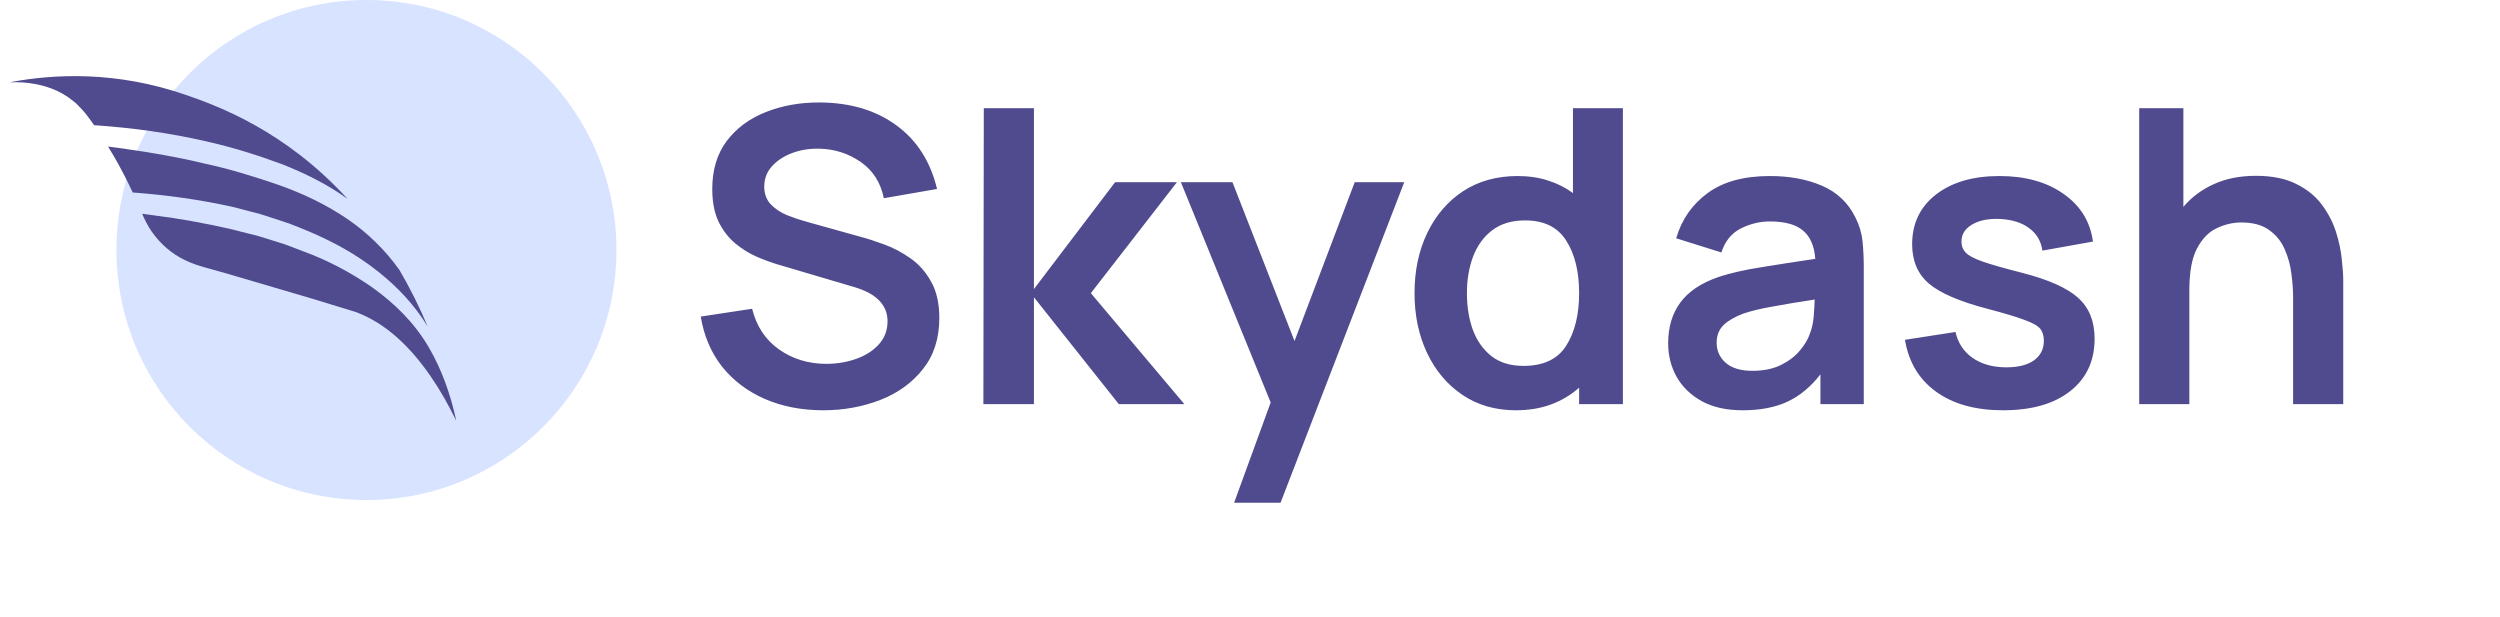
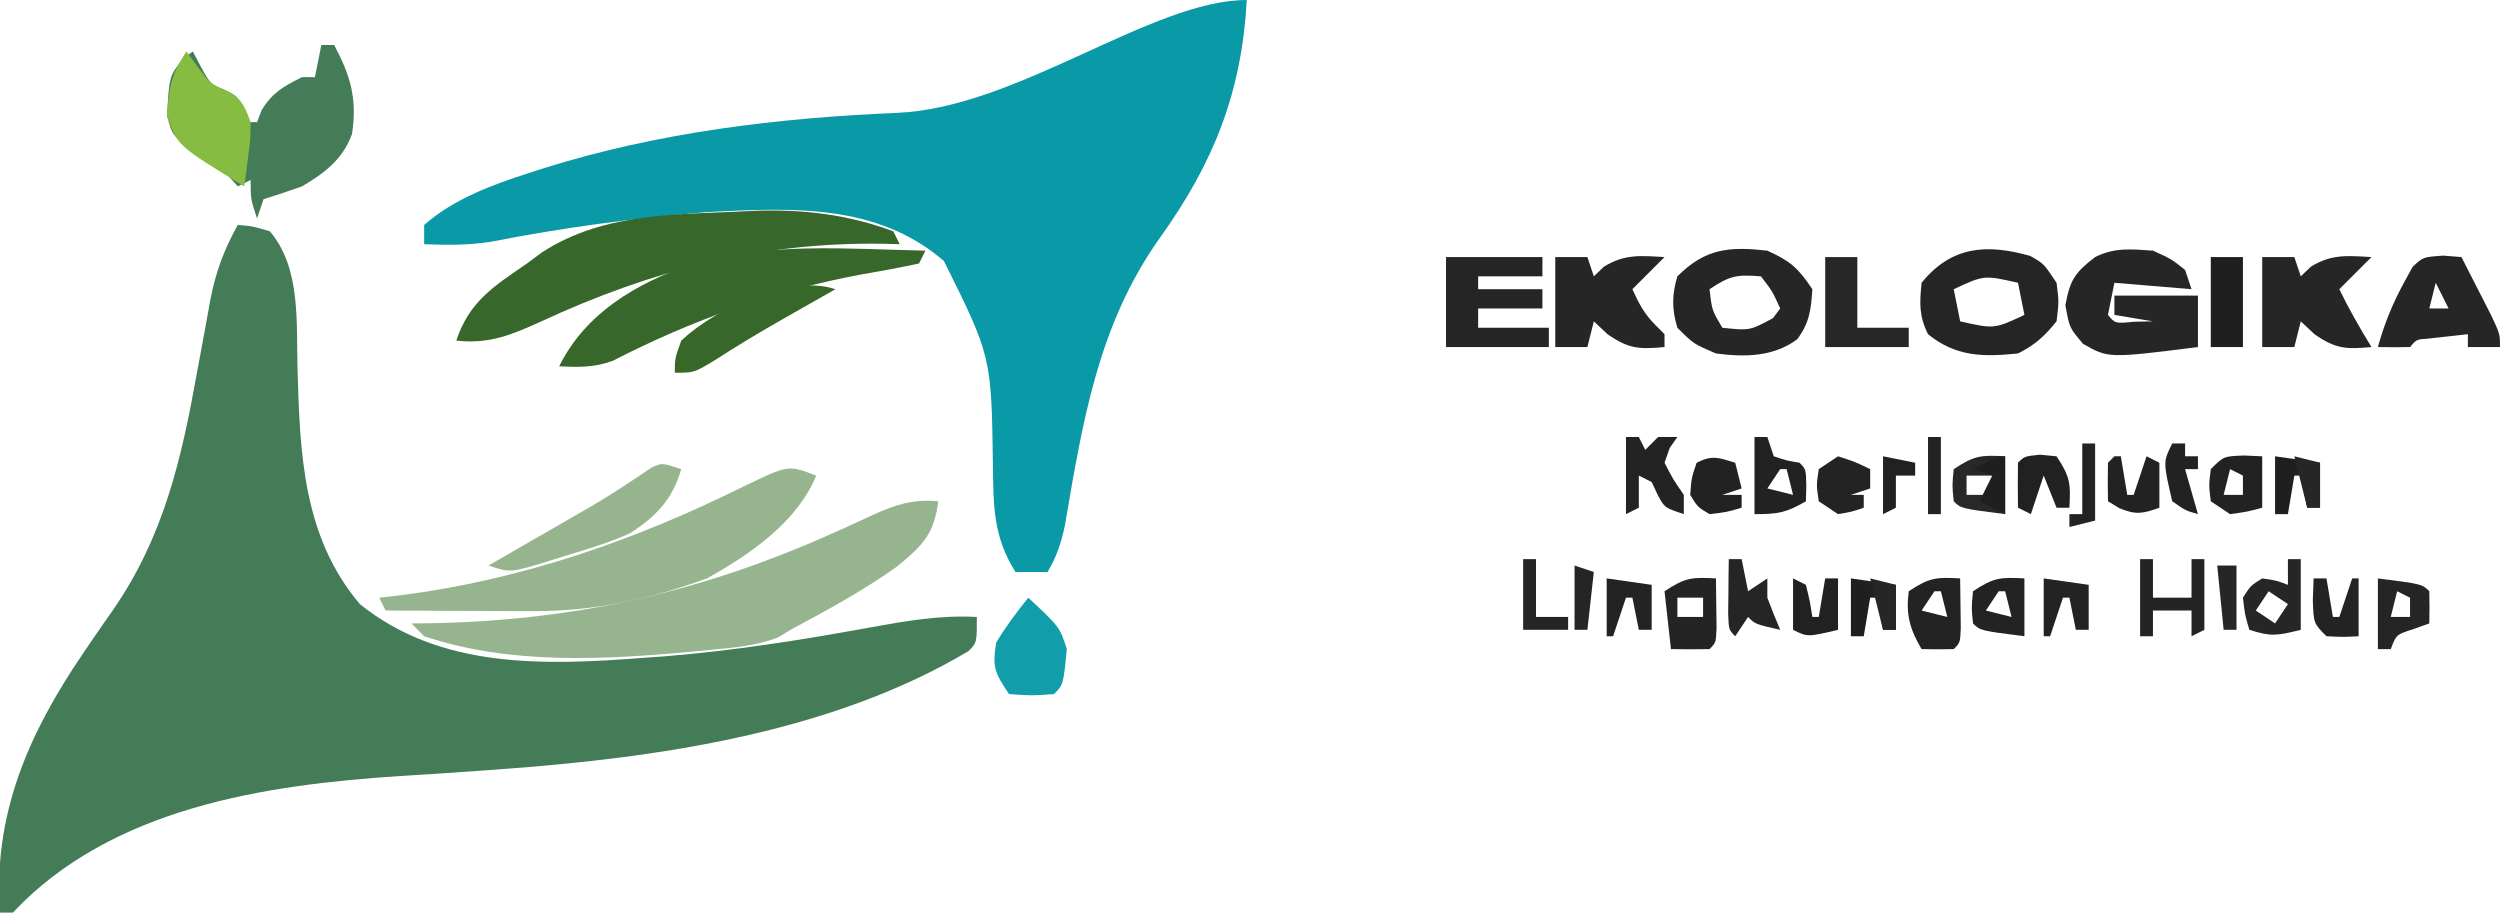
- <svg xmlns="http://www.w3.org/2000/svg" width="365" height="90" viewBox="0 0 365 90" fill="none">
-   <path d="M120.19 59.9C123.15 59.9 125.92 59.4 128.5 58.4C131.08 57.4 133.16 55.9 134.74 53.9C136.34 51.9 137.14 49.41 137.14 46.43C137.14 44.29 136.74 42.52 135.94 41.12C135.16 39.7 134.15 38.56 132.91 37.7C131.69 36.84 130.42 36.17 129.1 35.69C127.8 35.21 126.62 34.83 125.56 34.55L117.82 32.39C116.86 32.13 115.9 31.81 114.94 31.43C113.98 31.03 113.18 30.5 112.54 29.84C111.9 29.16 111.58 28.29 111.58 27.23C111.58 26.11 111.95 25.13 112.69 24.29C113.45 23.45 114.44 22.8 115.66 22.34C116.9 21.88 118.24 21.67 119.68 21.71C121.9 21.77 123.9 22.42 125.68 23.66C127.46 24.9 128.58 26.66 129.04 28.94L136.81 27.59C135.85 23.59 133.88 20.5 130.9 18.32C127.92 16.12 124.21 15 119.77 14.96C116.85 14.94 114.19 15.41 111.79 16.37C109.41 17.31 107.51 18.72 106.09 20.6C104.69 22.48 103.99 24.81 103.99 27.59C103.99 29.49 104.3 31.09 104.92 32.39C105.56 33.67 106.37 34.72 107.35 35.54C108.35 36.36 109.4 37.01 110.5 37.49C111.62 37.97 112.66 38.35 113.62 38.63L124.78 41.93C127.98 42.89 129.58 44.55 129.58 46.91C129.58 48.23 129.15 49.36 128.29 50.3C127.45 51.22 126.35 51.92 124.99 52.4C123.63 52.88 122.18 53.12 120.64 53.12C118.04 53.12 115.74 52.42 113.74 51.02C111.76 49.62 110.45 47.64 109.81 45.08L102.31 46.22C102.77 49.04 103.81 51.48 105.43 53.54C107.07 55.58 109.15 57.15 111.67 58.25C114.21 59.35 117.05 59.9 120.19 59.9ZM143.574 59H150.954V43.4L163.344 59H172.914L159.264 42.8L171.834 26.6H162.804L150.954 42.2V15.8H143.634L143.574 59ZM180.179 73.4H186.959L205.019 26.6H197.789L188.999 49.79L179.939 26.6H172.409L185.519 58.76L180.179 73.4ZM221.311 59.9C223.231 59.9 224.961 59.61 226.501 59.03C228.041 58.45 229.391 57.64 230.551 56.6V59H236.941V15.8H229.651V28.19C228.571 27.39 227.361 26.78 226.021 26.36C224.681 25.92 223.201 25.7 221.581 25.7C218.521 25.7 215.861 26.44 213.601 27.92C211.361 29.4 209.621 31.43 208.381 34.01C207.141 36.59 206.521 39.52 206.521 42.8C206.521 46.04 207.131 48.95 208.351 51.53C209.571 54.11 211.291 56.15 213.511 57.65C215.731 59.15 218.331 59.9 221.311 59.9ZM222.421 53.42C220.541 53.42 218.991 52.95 217.771 52.01C216.551 51.05 215.641 49.77 215.041 48.17C214.461 46.57 214.171 44.78 214.171 42.8C214.171 40.84 214.471 39.06 215.071 37.46C215.691 35.84 216.621 34.56 217.861 33.62C219.121 32.66 220.721 32.18 222.661 32.18C225.421 32.18 227.421 33.16 228.661 35.12C229.921 37.08 230.551 39.64 230.551 42.8C230.551 45.94 229.921 48.5 228.661 50.48C227.421 52.44 225.341 53.42 222.421 53.42ZM254.412 59.9C256.992 59.9 259.182 59.48 260.982 58.64C262.802 57.78 264.402 56.45 265.782 54.65V59H272.112V39.11C272.112 37.71 272.052 36.42 271.932 35.24C271.812 34.04 271.462 32.87 270.882 31.73C269.822 29.59 268.192 28.05 265.992 27.11C263.812 26.17 261.282 25.7 258.402 25.7C254.602 25.7 251.572 26.53 249.312 28.19C247.052 29.85 245.522 32.05 244.722 34.79L251.322 36.86C251.862 35.2 252.812 34.03 254.172 33.35C255.532 32.67 256.942 32.33 258.402 32.33C260.602 32.33 262.222 32.78 263.262 33.68C264.302 34.56 264.892 35.93 265.032 37.79C262.192 38.21 259.552 38.62 257.112 39.02C254.692 39.4 252.632 39.87 250.932 40.43C248.372 41.31 246.502 42.56 245.322 44.18C244.142 45.78 243.552 47.76 243.552 50.12C243.552 51.9 243.962 53.53 244.782 55.01C245.622 56.49 246.852 57.68 248.472 58.58C250.092 59.46 252.072 59.9 254.412 59.9ZM255.852 54.14C254.152 54.14 252.852 53.75 251.952 52.97C251.072 52.19 250.632 51.21 250.632 50.03C250.632 48.97 250.972 48.11 251.652 47.45C252.352 46.79 253.322 46.23 254.562 45.77C255.702 45.39 257.072 45.06 258.672 44.78C260.272 44.48 262.362 44.13 264.942 43.73C264.922 44.49 264.872 45.34 264.792 46.28C264.712 47.2 264.522 48.03 264.222 48.77C263.982 49.51 263.512 50.3 262.812 51.14C262.132 51.98 261.212 52.69 260.052 53.27C258.892 53.85 257.492 54.14 255.852 54.14ZM292.433 59.9C296.613 59.9 299.883 58.97 302.243 57.11C304.623 55.25 305.813 52.69 305.813 49.43C305.813 46.91 305.013 44.93 303.413 43.49C301.833 42.05 299.103 40.83 295.223 39.83C292.703 39.19 290.803 38.65 289.523 38.21C288.263 37.77 287.423 37.33 287.003 36.89C286.583 36.45 286.373 35.92 286.373 35.3C286.373 34.22 286.893 33.38 287.933 32.78C288.973 32.16 290.343 31.89 292.043 31.97C293.803 32.07 295.213 32.52 296.273 33.32C297.353 34.12 297.993 35.21 298.193 36.59L305.573 35.27C305.173 32.35 303.743 30.03 301.283 28.31C298.823 26.57 295.703 25.7 291.923 25.7C288.063 25.7 284.973 26.6 282.653 28.4C280.333 30.2 279.173 32.62 279.173 35.66C279.173 38.08 279.983 39.99 281.603 41.39C283.243 42.79 286.093 44.02 290.153 45.08C292.593 45.72 294.393 46.26 295.553 46.7C296.733 47.12 297.503 47.55 297.863 47.99C298.223 48.43 298.403 49.02 298.403 49.76C298.403 50.96 297.923 51.91 296.963 52.61C296.003 53.29 294.663 53.63 292.943 53.63C290.963 53.63 289.313 53.17 287.993 52.25C286.693 51.33 285.863 50.07 285.503 48.47L278.123 49.61C278.663 52.87 280.183 55.4 282.683 57.2C285.183 59 288.433 59.9 292.433 59.9ZM312.324 59H319.644V42.35C319.644 39.73 320.014 37.71 320.754 36.29C321.514 34.85 322.474 33.86 323.634 33.32C324.814 32.76 326.014 32.48 327.234 32.48C328.954 32.48 330.324 32.86 331.344 33.62C332.364 34.36 333.114 35.31 333.594 36.47C334.094 37.61 334.414 38.8 334.554 40.04C334.714 41.28 334.794 42.4 334.794 43.4V59H342.114V40.91C342.114 40.15 342.044 39.14 341.904 37.88C341.784 36.62 341.504 35.29 341.064 33.89C340.624 32.49 339.944 31.17 339.024 29.93C338.104 28.67 336.854 27.65 335.274 26.87C333.714 26.07 331.744 25.67 329.364 25.67C327.024 25.67 324.964 26.08 323.184 26.9C321.424 27.7 319.954 28.8 318.774 30.2V15.8H312.324V59Z" fill="#504B8E" />
-   <circle cx="53.5" cy="36.5" r="36.5" fill="#D8E3FF" />
-   <path d="M3.437 12.043C5.632 12.232 7.878 12.779 9.927 14.173C10.411 14.576 10.953 14.886 11.396 15.378C11.841 15.859 12.33 16.332 12.706 16.862C13.061 17.329 13.405 17.793 13.739 18.277C19.212 18.651 24.674 19.388 30.083 20.632C33.851 21.479 37.574 22.635 41.259 24.001C44.498 25.298 47.719 26.857 50.724 29.02C41.603 19.039 31.788 15.466 27.132 13.856C16.999 10.349 7.944 10.771 1.394 12.014C2.068 11.989 2.754 12.005 3.437 12.043Z" fill="#504B8E" />
-   <path d="M29.634 23.831C25.952 22.93 22.223 22.306 18.488 21.769C17.584 21.635 16.679 21.5 15.779 21.401C16.863 23.154 17.881 25.009 18.811 26.919C19 27.305 19.186 27.704 19.374 28.101C24.255 28.462 29.132 29.135 33.975 30.208L36.744 30.925L38.126 31.295L39.495 31.739L42.232 32.637C43.142 32.985 44.041 33.35 44.945 33.728C48.532 35.235 52.068 37.127 55.31 39.737C57.967 41.85 60.479 44.453 62.436 47.665C61.301 44.963 59.941 42.187 58.316 39.415C56.192 36.434 53.663 34.027 50.928 32.116C47.68 29.882 44.179 28.224 40.584 26.97C36.989 25.729 33.335 24.613 29.634 23.831Z" fill="#504B8E" />
-   <path d="M54.327 41.942C51.136 39.724 47.738 37.96 44.217 36.672L41.59 35.671L38.917 34.835L37.576 34.422L36.222 34.084L33.522 33.406C29.894 32.589 26.243 31.91 22.57 31.456C21.965 31.363 21.359 31.278 20.75 31.207C21.178 32.184 21.604 33.027 22.136 33.79C23.44 35.651 25.102 37.066 26.972 37.963C27.904 38.426 28.871 38.745 29.892 39.035L33.048 39.92L45.655 43.629L51.934 45.553C54.124 46.363 56.181 47.66 58.023 49.314C61.585 52.516 64.358 56.817 66.612 61.425C65.782 57.542 64.462 53.888 62.634 50.767C60.463 47.017 57.486 44.205 54.327 41.942Z" fill="#504B8E" />
+ <svg xmlns="http://www.w3.org/2000/svg" version="1.1" width="389" height="142">
+   <path d="M0 0 C2.312 0.188 2.312 0.188 5 1 C9.841 6.705 9.095 15.161 9.29 22.273 C9.665 35.398 10.086 48.497 19 59 C31.5 69.092 47.673 68.535 62.938 67.375 C64.122 67.289 65.306 67.204 66.526 67.116 C77.178 66.25 87.634 64.593 98.138 62.677 C103.838 61.642 109.201 60.675 115 61 C115 65 115 65 113.707 66.309 C92.302 79.064 65.242 82.93 40.75 84.703 C39.911 84.764 39.071 84.826 38.206 84.889 C33.979 85.194 29.752 85.481 25.521 85.735 C4.163 87.11 -19.628 90.668 -35 107 C-35.66 107 -36.32 107 -37 107 C-38.122 91.729 -32.535 79.117 -24.121 66.738 C-23.599 65.968 -23.077 65.198 -22.539 64.405 C-21.506 62.894 -20.461 61.39 -19.402 59.896 C-11.53 48.491 -8.783 36.512 -6.375 23.125 C-5.946 20.77 -5.514 18.415 -5.07 16.062 C-4.798 14.613 -4.533 13.161 -4.279 11.708 C-3.469 7.379 -2.139 3.845 0 0 Z " fill="#447C57" transform="translate(37,35)" />
+   <path d="M0 0 C-0.794 14.401 -5.147 25.347 -13.562 37.062 C-23.152 50.581 -25.557 65.685 -28.289 81.707 C-28.894 84.509 -29.558 86.553 -31 89 C-32.65 89 -34.3 89 -36 89 C-39.439 83.512 -39.425 78.765 -39.5 72.5 C-39.733 55.474 -39.733 55.474 -47.125 40.617 C-57.629 31.557 -70.97 32.355 -84 33 C-95.261 33.938 -106.47 35.419 -117.556 37.607 C-121.083 38.174 -124.435 38.135 -128 38 C-128 37.01 -128 36.02 -128 35 C-123.404 30.974 -117.493 28.775 -111.75 26.938 C-110.594 26.562 -110.594 26.562 -109.414 26.179 C-91.552 20.586 -73.013 18.341 -54.375 17.562 C-35.62 16.74 -14.776 0 0 0 Z " fill="#0999A7" transform="translate(194,0)" />
+   <path d="M0 0 C-0.676 5.153 -2.449 6.874 -6.34 10.094 C-11.608 13.869 -17.293 16.943 -23 20 C-23.624 20.383 -24.248 20.766 -24.891 21.16 C-28.305 22.52 -31.871 22.768 -35.5 23.125 C-36.333 23.208 -37.166 23.29 -38.024 23.376 C-51.985 24.645 -66.506 25.498 -80 21 C-80.66 20.34 -81.32 19.68 -82 19 C-81.383 18.996 -80.766 18.992 -80.13 18.988 C-57.394 18.725 -37.346 14.317 -16.633 5.062 C-15.91 4.74 -15.187 4.418 -14.443 4.085 C-13.061 3.463 -11.684 2.829 -10.313 2.184 C-6.728 0.543 -3.957 -0.378 0 0 Z " fill="#96B58F" transform="translate(146,78)" />
+   <path d="M0 0 C-2.96 7.265 -10.368 12.311 -17 16 C-25.882 19.254 -34.689 21.138 -44.148 21.098 C-45.135 21.096 -45.135 21.096 -46.141 21.093 C-48.219 21.088 -50.297 21.075 -52.375 21.062 C-53.793 21.057 -55.211 21.053 -56.629 21.049 C-60.086 21.038 -63.543 21.021 -67 21 C-67.33 20.34 -67.66 19.68 -68 19 C-66.907 18.876 -65.814 18.753 -64.688 18.625 C-45.905 16.227 -28.264 10.104 -11.33 1.707 C-4.352 -1.666 -4.352 -1.666 0 0 Z " fill="#96B58F" transform="translate(127,74)" />
+   <path d="M0 0 C7.296 -0.22 14.304 0.632 21.176 3.215 C21.671 4.205 21.671 4.205 22.176 5.215 C20.886 5.18 20.886 5.18 19.57 5.145 C0.534 4.854 -16.424 9.27 -33.592 17.217 C-38.176 19.295 -41.667 20.791 -46.824 20.215 C-44.81 14.108 -40.97 11.749 -35.824 8.215 C-35.065 7.65 -34.306 7.086 -33.523 6.504 C-23.536 -0.027 -11.515 0.647 0 0 Z " fill="#37672A" transform="translate(117.8242,32.78516)" />
+   <path d="M0 0 C0.66 0 1.32 0 2 0 C4.551 4.796 5.613 8.42 4.77 13.852 C3.361 17.785 0.511 19.912 -3 22 C-4.989 22.7 -6.986 23.377 -9 24 C-9.33 24.99 -9.66 25.98 -10 27 C-11 24 -11 24 -11 21 C-11.66 21.33 -12.32 21.66 -13 22 C-13.371 21.587 -13.742 21.175 -14.125 20.75 C-16.08 18.816 -16.08 18.816 -19.062 17.062 C-23.185 14.168 -23.185 14.168 -24 11 C-23.676 4.838 -23.676 4.838 -21.438 2.062 C-20.726 1.537 -20.726 1.537 -20 1 C-19.381 2.176 -19.381 2.176 -18.75 3.375 C-17.251 6.094 -17.251 6.094 -14.875 7.062 C-13 8 -13 8 -12.25 10.125 C-12.126 11.053 -12.126 11.053 -12 12 C-11.34 12 -10.68 12 -10 12 C-9.773 11.402 -9.546 10.804 -9.312 10.188 C-7.644 7.407 -5.872 6.436 -3 5 C-2.34 5 -1.68 5 -1 5 C-0.67 3.35 -0.34 1.7 0 0 Z " fill="#447C57" transform="translate(50,7)" />
+   <path d="M0 0 C-0.33 0.66 -0.66 1.32 -1 2 C-3.959 2.641 -6.892 3.184 -9.875 3.688 C-23.496 6.193 -36.355 10.819 -48.676 17.152 C-51.544 18.198 -53.971 18.144 -57 18 C-52.783 9.566 -45.058 5.219 -36.516 2.09 C-24.721 -1.337 -12.152 -0.265 0 0 Z " fill="#37672A" transform="translate(144,39)" />
+   <path d="M0 0 C2.875 1.312 2.875 1.312 5 3 C5.33 3.99 5.66 4.98 6 6 C2.04 5.67 -1.92 5.34 -6 5 C-6.33 6.65 -6.66 8.3 -7 10 C-5.875 11.356 -5.875 11.356 -2.938 11.062 C-1.968 11.042 -0.999 11.021 0 11 C-2.97 10.505 -2.97 10.505 -6 10 C-6 9.01 -6 8.02 -6 7 C-1.71 7 2.58 7 7 7 C7 9.64 7 12.28 7 15 C-6.936 16.756 -6.936 16.756 -10.875 14.5 C-13 12 -13 12 -13.625 8.5 C-12.922 4.564 -12.126 3.39 -9 1 C-5.936 -0.532 -3.383 -0.229 0 0 Z " fill="#262626" transform="translate(335,39)" />
+   <path d="M0 0 C2.125 1.188 2.125 1.188 4.125 4.188 C4.5 7.125 4.5 7.125 4.125 10.188 C2.258 12.49 0.769 13.866 -1.875 15.188 C-7.252 15.737 -11.516 15.729 -15.875 12.188 C-17.295 9.347 -17.19 7.333 -16.875 4.188 C-12.262 -1.502 -6.795 -1.92 0 0 Z M-11.875 5.188 C-11.545 6.838 -11.215 8.488 -10.875 10.188 C-5.593 11.387 -5.593 11.387 -0.875 9.188 C-1.205 7.537 -1.535 5.888 -1.875 4.188 C-7.157 2.988 -7.157 2.988 -11.875 5.188 Z " fill="#252525" transform="translate(315.875,39.8125)" />
+   <path d="M0 0 C3.586 1.637 4.793 2.69 7 6 C6.802 9.161 6.559 11.263 4.625 13.812 C0.867 16.559 -3.538 16.58 -8 16 C-11.5 14.5 -11.5 14.5 -14 12 C-14.869 9.134 -14.869 6.866 -14 4 C-9.604 -0.396 -5.88 -0.653 0 0 Z M-9 6 C-8.621 9.291 -8.621 9.291 -7 12 C-2.739 12.45 -2.739 12.45 0.875 10.5 C1.246 10.005 1.617 9.51 2 9 C0.78 6.309 0.78 6.309 -1 4 C-4.722 3.706 -5.778 3.852 -9 6 Z " fill="#262626" transform="translate(275,39)" />
+   <path d="M0 0 C1.65 0 3.3 0 5 0 C5.33 0.99 5.66 1.98 6 3 C6.516 2.505 7.031 2.01 7.562 1.5 C10.807 -0.496 13.262 -0.216 17 0 C15.35 1.65 13.7 3.3 12 5 C13.004 7.241 13.878 8.878 15.625 10.625 C16.079 11.079 16.532 11.533 17 12 C17 12.66 17 13.32 17 14 C13.062 14.366 11.435 14.302 8.125 12 C7.424 11.34 6.723 10.68 6 10 C5.67 11.32 5.34 12.64 5 14 C3.35 14 1.7 14 0 14 C0 9.38 0 4.76 0 0 Z " fill="#262626" transform="translate(242,40)" />
+   <path d="M0 0 C1.65 0 3.3 0 5 0 C5.33 0.99 5.66 1.98 6 3 C6.516 2.505 7.031 2.01 7.562 1.5 C10.807 -0.496 13.262 -0.216 17 0 C15.35 1.65 13.7 3.3 12 5 C13.498 8.112 15.199 11.053 17 14 C13.062 14.366 11.435 14.302 8.125 12 C7.424 11.34 6.723 10.68 6 10 C5.67 11.32 5.34 12.64 5 14 C3.35 14 1.7 14 0 14 C0 9.38 0 4.76 0 0 Z " fill="#262626" transform="translate(352,40)" />
+   <path d="M0 0 C4.95 0 9.9 0 15 0 C15 0.99 15 1.98 15 3 C11.7 3 8.4 3 5 3 C5 3.66 5 4.32 5 5 C8.3 5 11.6 5 15 5 C15 5.99 15 6.98 15 8 C11.7 8 8.4 8 5 8 C5 8.99 5 9.98 5 11 C8.63 11 12.26 11 16 11 C16 11.99 16 12.98 16 14 C10.72 14 5.44 14 0 14 C0 9.38 0 4.76 0 0 Z " fill="#252525" transform="translate(225,40)" />
+   <path d="M0 0 C0.933 0.075 1.867 0.15 2.828 0.227 C3.833 2.182 4.832 4.141 5.828 6.102 C6.385 7.192 6.942 8.283 7.516 9.406 C8.828 12.227 8.828 12.227 8.828 14.227 C7.178 14.227 5.528 14.227 3.828 14.227 C3.828 13.567 3.828 12.907 3.828 12.227 C2.529 12.371 1.229 12.515 -0.109 12.664 C-0.84 12.745 -1.571 12.826 -2.324 12.91 C-4.183 13.045 -4.183 13.045 -5.172 14.227 C-6.838 14.267 -8.506 14.269 -10.172 14.227 C-9.156 10.531 -7.773 7.196 -5.922 3.852 C-5.545 3.163 -5.169 2.475 -4.781 1.766 C-3.172 0.227 -3.172 0.227 0 0 Z M-1.172 4.227 C-1.502 5.547 -1.832 6.867 -2.172 8.227 C-1.182 8.227 -0.192 8.227 0.828 8.227 C0.168 6.907 -0.492 5.587 -1.172 4.227 Z " fill="#262626" transform="translate(380.1719,39.77344)" />
+   <path d="M0 0 C0.578 0.784 1.155 1.567 1.75 2.375 C3.742 5.043 3.742 5.043 6.125 6.062 C8.632 7.316 9.015 8.398 10 11 C9.977 13.578 9.977 13.578 9.625 16.25 C9.514 17.142 9.403 18.034 9.289 18.953 C9.146 19.966 9.146 19.966 9 21 C-1.413 14.647 -1.413 14.647 -3 10 C-2.781 5.769 -2.361 3.542 0 0 Z " fill="#86BC41" transform="translate(29,8)" />
+   <path d="M0 0 C-1.355 4.741 -3.95 7.374 -8 10 C-11.157 11.392 -14.381 12.399 -17.688 13.375 C-18.542 13.647 -19.396 13.919 -20.275 14.199 C-26.595 16.135 -26.595 16.135 -30 15 C-29.466 14.693 -28.933 14.386 -28.383 14.07 C-25.921 12.652 -23.46 11.232 -21 9.812 C-20.161 9.33 -19.322 8.847 -18.457 8.35 C-17.626 7.869 -16.794 7.389 -15.938 6.895 C-15.11 6.417 -14.282 5.94 -13.43 5.448 C-10.444 3.669 -7.558 1.756 -4.691 -0.208 C-3 -1 -3 -1 0 0 Z " fill="#96B58F" transform="translate(106,73)" />
+   <path d="M0 0 C4.888 4.562 4.888 4.562 6 8 C5.457 13.543 5.457 13.543 4 15 C0.562 15.25 0.562 15.25 -3 15 C-5.22 11.67 -5.615 10.863 -5 7 C-3.517 4.514 -1.816 2.251 0 0 Z " fill="#119DAA" transform="translate(160,93)" />
+   <path d="M0 0 C-1.377 0.779 -1.377 0.779 -2.781 1.574 C-4.021 2.278 -5.261 2.983 -6.5 3.688 C-7.139 4.05 -7.778 4.413 -8.437 4.787 C-11.915 6.773 -15.33 8.814 -18.688 11 C-22 13 -22 13 -25 13 C-25 10.812 -25 10.812 -24 8 C-18.594 2.928 -7.138 -2.379 0 0 Z " fill="#38672A" transform="translate(130,45)" />
+   <path d="M0 0 C1.65 0 3.3 0 5 0 C5 3.63 5 7.26 5 11 C7.64 11 10.28 11 13 11 C13 11.99 13 12.98 13 14 C8.71 14 4.42 14 0 14 C0 9.38 0 4.76 0 0 Z " fill="#272727" transform="translate(284,40)" />
+   <path d="M0 0 C1.65 0 3.3 0 5 0 C5 4.62 5 9.24 5 14 C3.35 14 1.7 14 0 14 C0 9.38 0 4.76 0 0 Z " fill="#1F1F1F" transform="translate(344,40)" />
+   <path d="M0 0 C0.027 1.646 0.046 3.292 0.062 4.938 C0.074 5.854 0.086 6.771 0.098 7.715 C0 10 0 10 -1 11 C-3 11.041 -5 11.043 -7 11 C-7.33 8.03 -7.66 5.06 -8 2 C-4.772 -0.152 -3.716 -0.201 0 0 Z M-6 3 C-6 3.99 -6 4.98 -6 6 C-4.68 6 -3.36 6 -2 6 C-2 5.01 -2 4.02 -2 3 C-3.32 3 -4.64 3 -6 3 Z " fill="#242424" transform="translate(267,90)" />
+   <path d="M0 0 C0.66 0 1.32 0 2 0 C2.33 0.66 2.66 1.32 3 2 C3.66 1.34 4.32 0.68 5 0 C5.99 0 6.98 0 8 0 C7.608 0.557 7.216 1.114 6.812 1.688 C6.41 2.832 6.41 2.832 6 4 C7.337 6.589 7.337 6.589 9 9 C9 9.99 9 10.98 9 12 C6 11 6 11 4.938 9 C4.628 8.34 4.319 7.68 4 7 C3.34 6.67 2.68 6.34 2 6 C2 7.65 2 9.3 2 11 C1.01 11.495 1.01 11.495 0 12 C0 8.04 0 4.08 0 0 Z " fill="#232323" transform="translate(253,68)" />
+   <path d="M0 0 C0.027 1.646 0.046 3.292 0.062 4.938 C0.074 5.854 0.086 6.771 0.098 7.715 C0 10 0 10 -1 11 C-2.666 11.041 -4.334 11.043 -6 11 C-7.838 7.898 -8.474 5.606 -8 2 C-4.772 -0.152 -3.716 -0.201 0 0 Z M-4 2 C-4.99 3.485 -4.99 3.485 -6 5 C-4.68 5.33 -3.36 5.66 -2 6 C-2.33 4.68 -2.66 3.36 -3 2 C-3.33 2 -3.66 2 -4 2 Z " fill="#232323" transform="translate(305,90)" />
+   <path d="M0 0 C0.66 0 1.32 0 2 0 C2 3.63 2 7.26 2 11 C-1.702 11.925 -2.635 12.082 -6 11 C-6.688 8.688 -6.688 8.688 -7 6 C-5.812 4.125 -5.812 4.125 -4 3 C-1.812 3.312 -1.812 3.312 0 4 C0 2.68 0 1.36 0 0 Z M-3 5 C-3.99 6.485 -3.99 6.485 -5 8 C-3.515 8.99 -3.515 8.99 -2 10 C-1.34 9.01 -0.68 8.02 0 7 C-0.99 6.34 -1.98 5.68 -3 5 Z " fill="#262626" transform="translate(356,87)" />
+   <path d="M0 0 C0.66 0 1.32 0 2 0 C2 1.98 2 3.96 2 6 C3.98 6 5.96 6 8 6 C8 4.02 8 2.04 8 0 C8.66 0 9.32 0 10 0 C10 3.63 10 7.26 10 11 C9.01 11.495 9.01 11.495 8 12 C8 10.68 8 9.36 8 8 C6.02 8 4.04 8 2 8 C2 9.32 2 10.64 2 12 C1.34 12 0.68 12 0 12 C0 8.04 0 4.08 0 0 Z " fill="#242424" transform="translate(333,87)" />
+   <path d="M0 0 C0.66 0 1.32 0 2 0 C2.33 0.99 2.66 1.98 3 3 C4.98 3.662 4.98 3.662 7 4 C8 5 8 5 8.062 7.562 C8.042 8.367 8.021 9.171 8 10 C4.912 11.765 3.767 12 0 12 C0 8.04 0 4.08 0 0 Z M4 5 C3.01 6.485 3.01 6.485 2 8 C3.32 8.33 4.64 8.66 6 9 C5.67 7.68 5.34 6.36 5 5 C4.67 5 4.34 5 4 5 Z " fill="#222222" transform="translate(273,68)" />
+   <path d="M0 0 C6.875 0.875 6.875 0.875 8 2 C8.041 3.666 8.043 5.334 8 7 C7.196 7.289 6.391 7.577 5.562 7.875 C2.867 8.733 2.867 8.733 2 11 C1.34 11 0.68 11 0 11 C0 7.37 0 3.74 0 0 Z M3 2 C2.67 3.32 2.34 4.64 2 6 C2.99 6 3.98 6 5 6 C5 5.01 5 4.02 5 3 C4.34 2.67 3.68 2.34 3 2 Z " fill="#252525" transform="translate(370,90)" />
+   <path d="M0 0 C0.33 1.32 0.66 2.64 1 4 C0.01 4.33 -0.98 4.66 -2 5 C-1.01 5 -0.02 5 1 5 C1 5.66 1 6.32 1 7 C-1.312 7.688 -1.312 7.688 -4 8 C-5.875 6.875 -5.875 6.875 -7 5 C-6.812 2.375 -6.812 2.375 -6 0 C-3.509 -1.245 -2.589 -0.777 0 0 Z " fill="#222222" transform="translate(270,72)" />
+   <path d="M0 0 C0 2.97 0 5.94 0 9 C-6.875 8.125 -6.875 8.125 -8 7 C-8.25 4.562 -8.25 4.562 -8 2 C-4.772 -0.152 -3.716 -0.201 0 0 Z M-4 2 C-4.99 3.485 -4.99 3.485 -6 5 C-4.68 5.33 -3.36 5.66 -2 6 C-2.33 4.68 -2.66 3.36 -3 2 C-3.33 2 -3.66 2 -4 2 Z " fill="#232323" transform="translate(315,90)" />
+   <path d="M0 0 C0.949 0.041 1.897 0.083 2.875 0.125 C2.875 2.765 2.875 5.405 2.875 8.125 C0.562 8.75 0.562 8.75 -2.125 9.125 C-3.115 8.465 -4.105 7.805 -5.125 7.125 C-5.438 4.625 -5.438 4.625 -5.125 2.125 C-3.125 0.125 -3.125 0.125 0 0 Z M-2.125 2.125 C-2.455 3.445 -2.785 4.765 -3.125 6.125 C-2.135 6.125 -1.145 6.125 -0.125 6.125 C-0.125 5.135 -0.125 4.145 -0.125 3.125 C-0.785 2.795 -1.445 2.465 -2.125 2.125 Z " fill="#222222" transform="translate(349.125,70.875)" />
+   <path d="M0 0 C0 2.97 0 5.94 0 9 C-6.875 8.125 -6.875 8.125 -8 7 C-8.25 4.562 -8.25 4.562 -8 2 C-4.772 -0.152 -3.716 -0.201 0 0 Z M-6 3 C-6 3.99 -6 4.98 -6 6 C-4.68 6 -3.36 6 -2 6 C-2 5.01 -2 4.02 -2 3 C-3.32 3 -4.64 3 -6 3 Z " fill="#282828" transform="translate(312,71)" />
+   <path d="M0 0 C2.688 0.875 2.688 0.875 5 2 C5 2.99 5 3.98 5 5 C4.01 5.33 3.02 5.66 2 6 C2.66 6 3.32 6 4 6 C4 6.66 4 7.32 4 8 C2.188 8.625 2.188 8.625 0 9 C-0.99 8.34 -1.98 7.68 -3 7 C-3.375 4.5 -3.375 4.5 -3 2 C-2.01 1.34 -1.02 0.68 0 0 Z " fill="#232323" transform="translate(286,71)" />
+   <path d="M0 0 C0.66 0 1.32 0 2 0 C2.33 1.65 2.66 3.3 3 5 C3.99 4.34 4.98 3.68 6 3 C6 3.99 6 4.98 6 6 C6.626 7.682 7.288 9.352 8 11 C4.125 10.125 4.125 10.125 3 9 C2.34 9.99 1.68 10.98 1 12 C0 11 0 11 -0.098 8.496 C-0.086 7.487 -0.074 6.477 -0.062 5.438 C-0.053 4.426 -0.044 3.414 -0.035 2.371 C-0.024 1.589 -0.012 0.806 0 0 Z " fill="#252525" transform="translate(269,87)" />
+   <path d="M0 0 C0.33 0 0.66 0 1 0 C1.33 1.98 1.66 3.96 2 6 C2.33 6 2.66 6 3 6 C3.66 4.02 4.32 2.04 5 0 C5.66 0.33 6.32 0.66 7 1 C7 3.31 7 5.62 7 8 C4.394 8.931 3.358 9.149 0.75 8.062 C0.172 7.712 -0.405 7.361 -1 7 C-1.043 5 -1.041 3 -1 1 C-0.67 0.67 -0.34 0.34 0 0 Z " fill="#222222" transform="translate(329,71)" />
+   <path d="M0 0 C1.268 0.124 1.268 0.124 2.562 0.25 C4.714 3.478 4.763 4.534 4.562 8.25 C3.902 8.25 3.243 8.25 2.562 8.25 C1.903 6.6 1.242 4.95 0.562 3.25 C-0.098 5.23 -0.757 7.21 -1.438 9.25 C-2.098 8.92 -2.757 8.59 -3.438 8.25 C-3.48 5.917 -3.478 3.583 -3.438 1.25 C-2.438 0.25 -2.438 0.25 0 0 Z " fill="#212121" transform="translate(317.4375,70.75)" />
+   <path d="M0 0 C2.31 0.33 4.62 0.66 7 1 C7 3.31 7 5.62 7 8 C6.34 8 5.68 8 5 8 C4.67 6.35 4.34 4.7 4 3 C3.67 3 3.34 3 3 3 C2.67 4.98 2.34 6.96 2 9 C1.34 9 0.68 9 0 9 C0 6.03 0 3.06 0 0 Z " fill="#1F1F1F" transform="translate(288,90)" />
+   <path d="M0 0 C0.99 0.495 0.99 0.495 2 1 C2.625 3.562 2.625 3.562 3 6 C3.33 6 3.66 6 4 6 C4.33 4.02 4.66 2.04 5 0 C5.66 0 6.32 0 7 0 C7 2.64 7 5.28 7 8 C2.25 9.125 2.25 9.125 0 8 C0 5.36 0 2.72 0 0 Z " fill="#212121" transform="translate(279,90)" />
+   <path d="M0 0 C2.31 0.33 4.62 0.66 7 1 C7 3.31 7 5.62 7 8 C6.34 8 5.68 8 5 8 C4.67 6.35 4.34 4.7 4 3 C3.67 3 3.34 3 3 3 C2.67 4.98 2.34 6.96 2 9 C1.34 9 0.68 9 0 9 C0 6.03 0 3.06 0 0 Z " fill="#1F1F1F" transform="translate(354,71)" />
+   <path d="M0 0 C0.66 0 1.32 0 2 0 C2.33 1.98 2.66 3.96 3 6 C3.33 6 3.66 6 4 6 C4.66 4.02 5.32 2.04 6 0 C6.33 0 6.66 0 7 0 C7 2.97 7 5.94 7 9 C4.625 9.125 4.625 9.125 2 9 C0 7 0 7 -0.125 3.375 C-0.084 2.261 -0.043 1.147 0 0 Z " fill="#232323" transform="translate(360,90)" />
+   <path d="M0 0 C2.31 0.33 4.62 0.66 7 1 C7 3.31 7 5.62 7 8 C6.34 8 5.68 8 5 8 C4.67 6.35 4.34 4.7 4 3 C3.67 3 3.34 3 3 3 C2.34 4.98 1.68 6.96 1 9 C0.67 9 0.34 9 0 9 C0 6.03 0 3.06 0 0 Z " fill="#232323" transform="translate(318,90)" />
+   <path d="M0 0 C2.31 0.33 4.62 0.66 7 1 C7 3.31 7 5.62 7 8 C6.34 8 5.68 8 5 8 C4.67 6.35 4.34 4.7 4 3 C3.67 3 3.34 3 3 3 C2.34 4.98 1.68 6.96 1 9 C0.67 9 0.34 9 0 9 C0 6.03 0 3.06 0 0 Z " fill="#232323" transform="translate(250,90)" />
+   <path d="M0 0 C0.66 0 1.32 0 2 0 C2 2.97 2 5.94 2 9 C3.65 9 5.3 9 7 9 C7 9.66 7 10.32 7 11 C4.69 11 2.38 11 0 11 C0 7.37 0 3.74 0 0 Z " fill="#252525" transform="translate(237,87)" />
+   <path d="M0 0 C0.66 0 1.32 0 2 0 C2 0.66 2 1.32 2 2 C2.66 2 3.32 2 4 2 C4 2.66 4 3.32 4 4 C3.34 4 2.68 4 2 4 C2.66 6.31 3.32 8.62 4 11 C2.062 10.438 2.062 10.438 0 9 C-1.427 2.854 -1.427 2.854 0 0 Z " fill="#222222" transform="translate(338,69)" />
+   <path d="M0 0 C0.66 0 1.32 0 2 0 C2 3.96 2 7.92 2 12 C0.68 12.33 -0.64 12.66 -2 13 C-2 12.34 -2 11.68 -2 11 C-1.34 11 -0.68 11 0 11 C0 7.37 0 3.74 0 0 Z " fill="#232323" transform="translate(324,69)" />
+   <path d="M0 0 C2.475 0.495 2.475 0.495 5 1 C5 1.66 5 2.32 5 3 C4.01 3 3.02 3 2 3 C2 4.65 2 6.3 2 8 C1.01 8.495 1.01 8.495 0 9 C0 6.03 0 3.06 0 0 Z " fill="#212121" transform="translate(293,71)" />
+   <path d="M0 0 C0.66 0 1.32 0 2 0 C2 3.96 2 7.92 2 12 C1.34 12 0.68 12 0 12 C0 8.04 0 4.08 0 0 Z " fill="#232323" transform="translate(300,68)" />
+   <path d="M0 0 C0 2.97 0 5.94 0 9 C-1.32 8.34 -2.64 7.68 -4 7 C-3.34 5.68 -2.68 4.36 -2 3 C-2.99 2.67 -3.98 2.34 -5 2 C-1.125 0 -1.125 0 0 0 Z " fill="#1F1F1F" transform="translate(312,71)" />
+   <path d="M0 0 C0.99 0 1.98 0 3 0 C3 3.3 3 6.6 3 10 C2.34 10 1.68 10 1 10 C0.67 6.7 0.34 3.4 0 0 Z " fill="#262626" transform="translate(345,88)" />
+   <path d="M0 0 C0.99 0.33 1.98 0.66 3 1 C2.67 3.97 2.34 6.94 2 10 C1.34 10 0.68 10 0 10 C0 6.7 0 3.4 0 0 Z " fill="#252525" transform="translate(245,88)" />
+   <path d="M0 0 C1.32 0.33 2.64 0.66 4 1 C4 3.31 4 5.62 4 8 C3.34 8 2.68 8 2 8 C1.34 5.36 0.68 2.72 0 0 Z " fill="#262626" transform="translate(291,90)" />
+   <path d="M0 0 C1.32 0.33 2.64 0.66 4 1 C4 3.31 4 5.62 4 8 C3.34 8 2.68 8 2 8 C1.34 5.36 0.68 2.72 0 0 Z " fill="#262626" transform="translate(357,71)" />
</svg>
